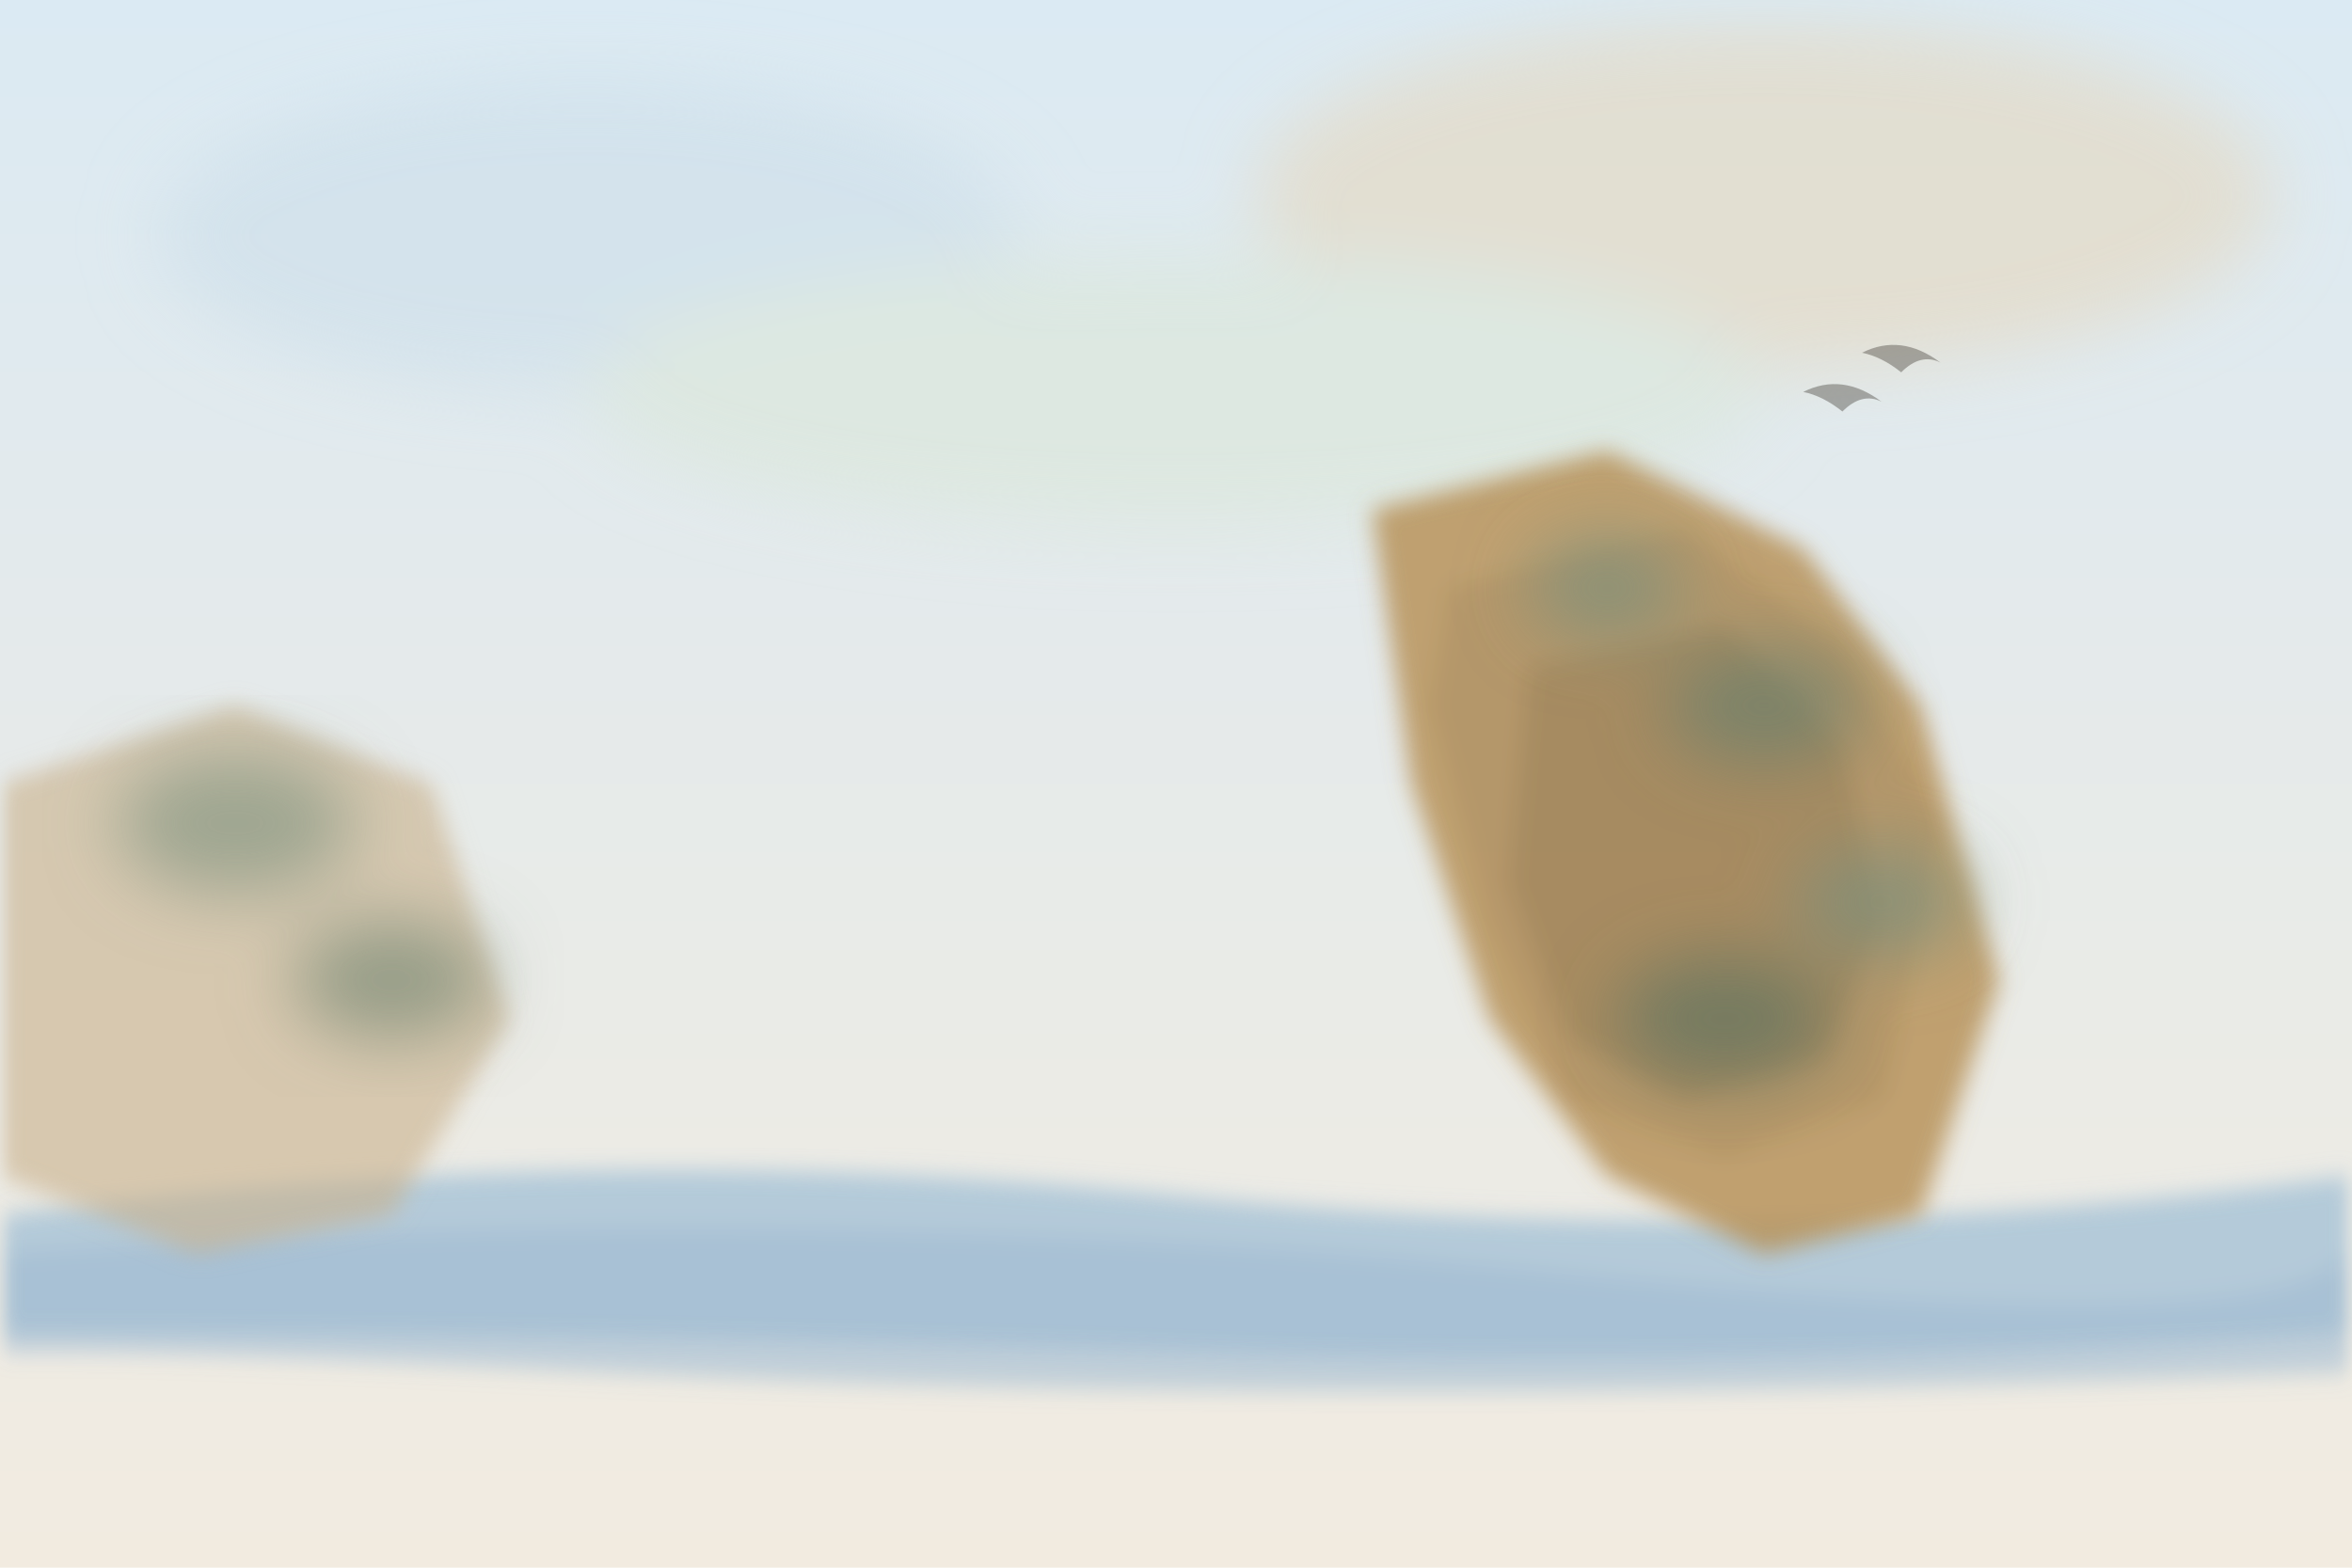
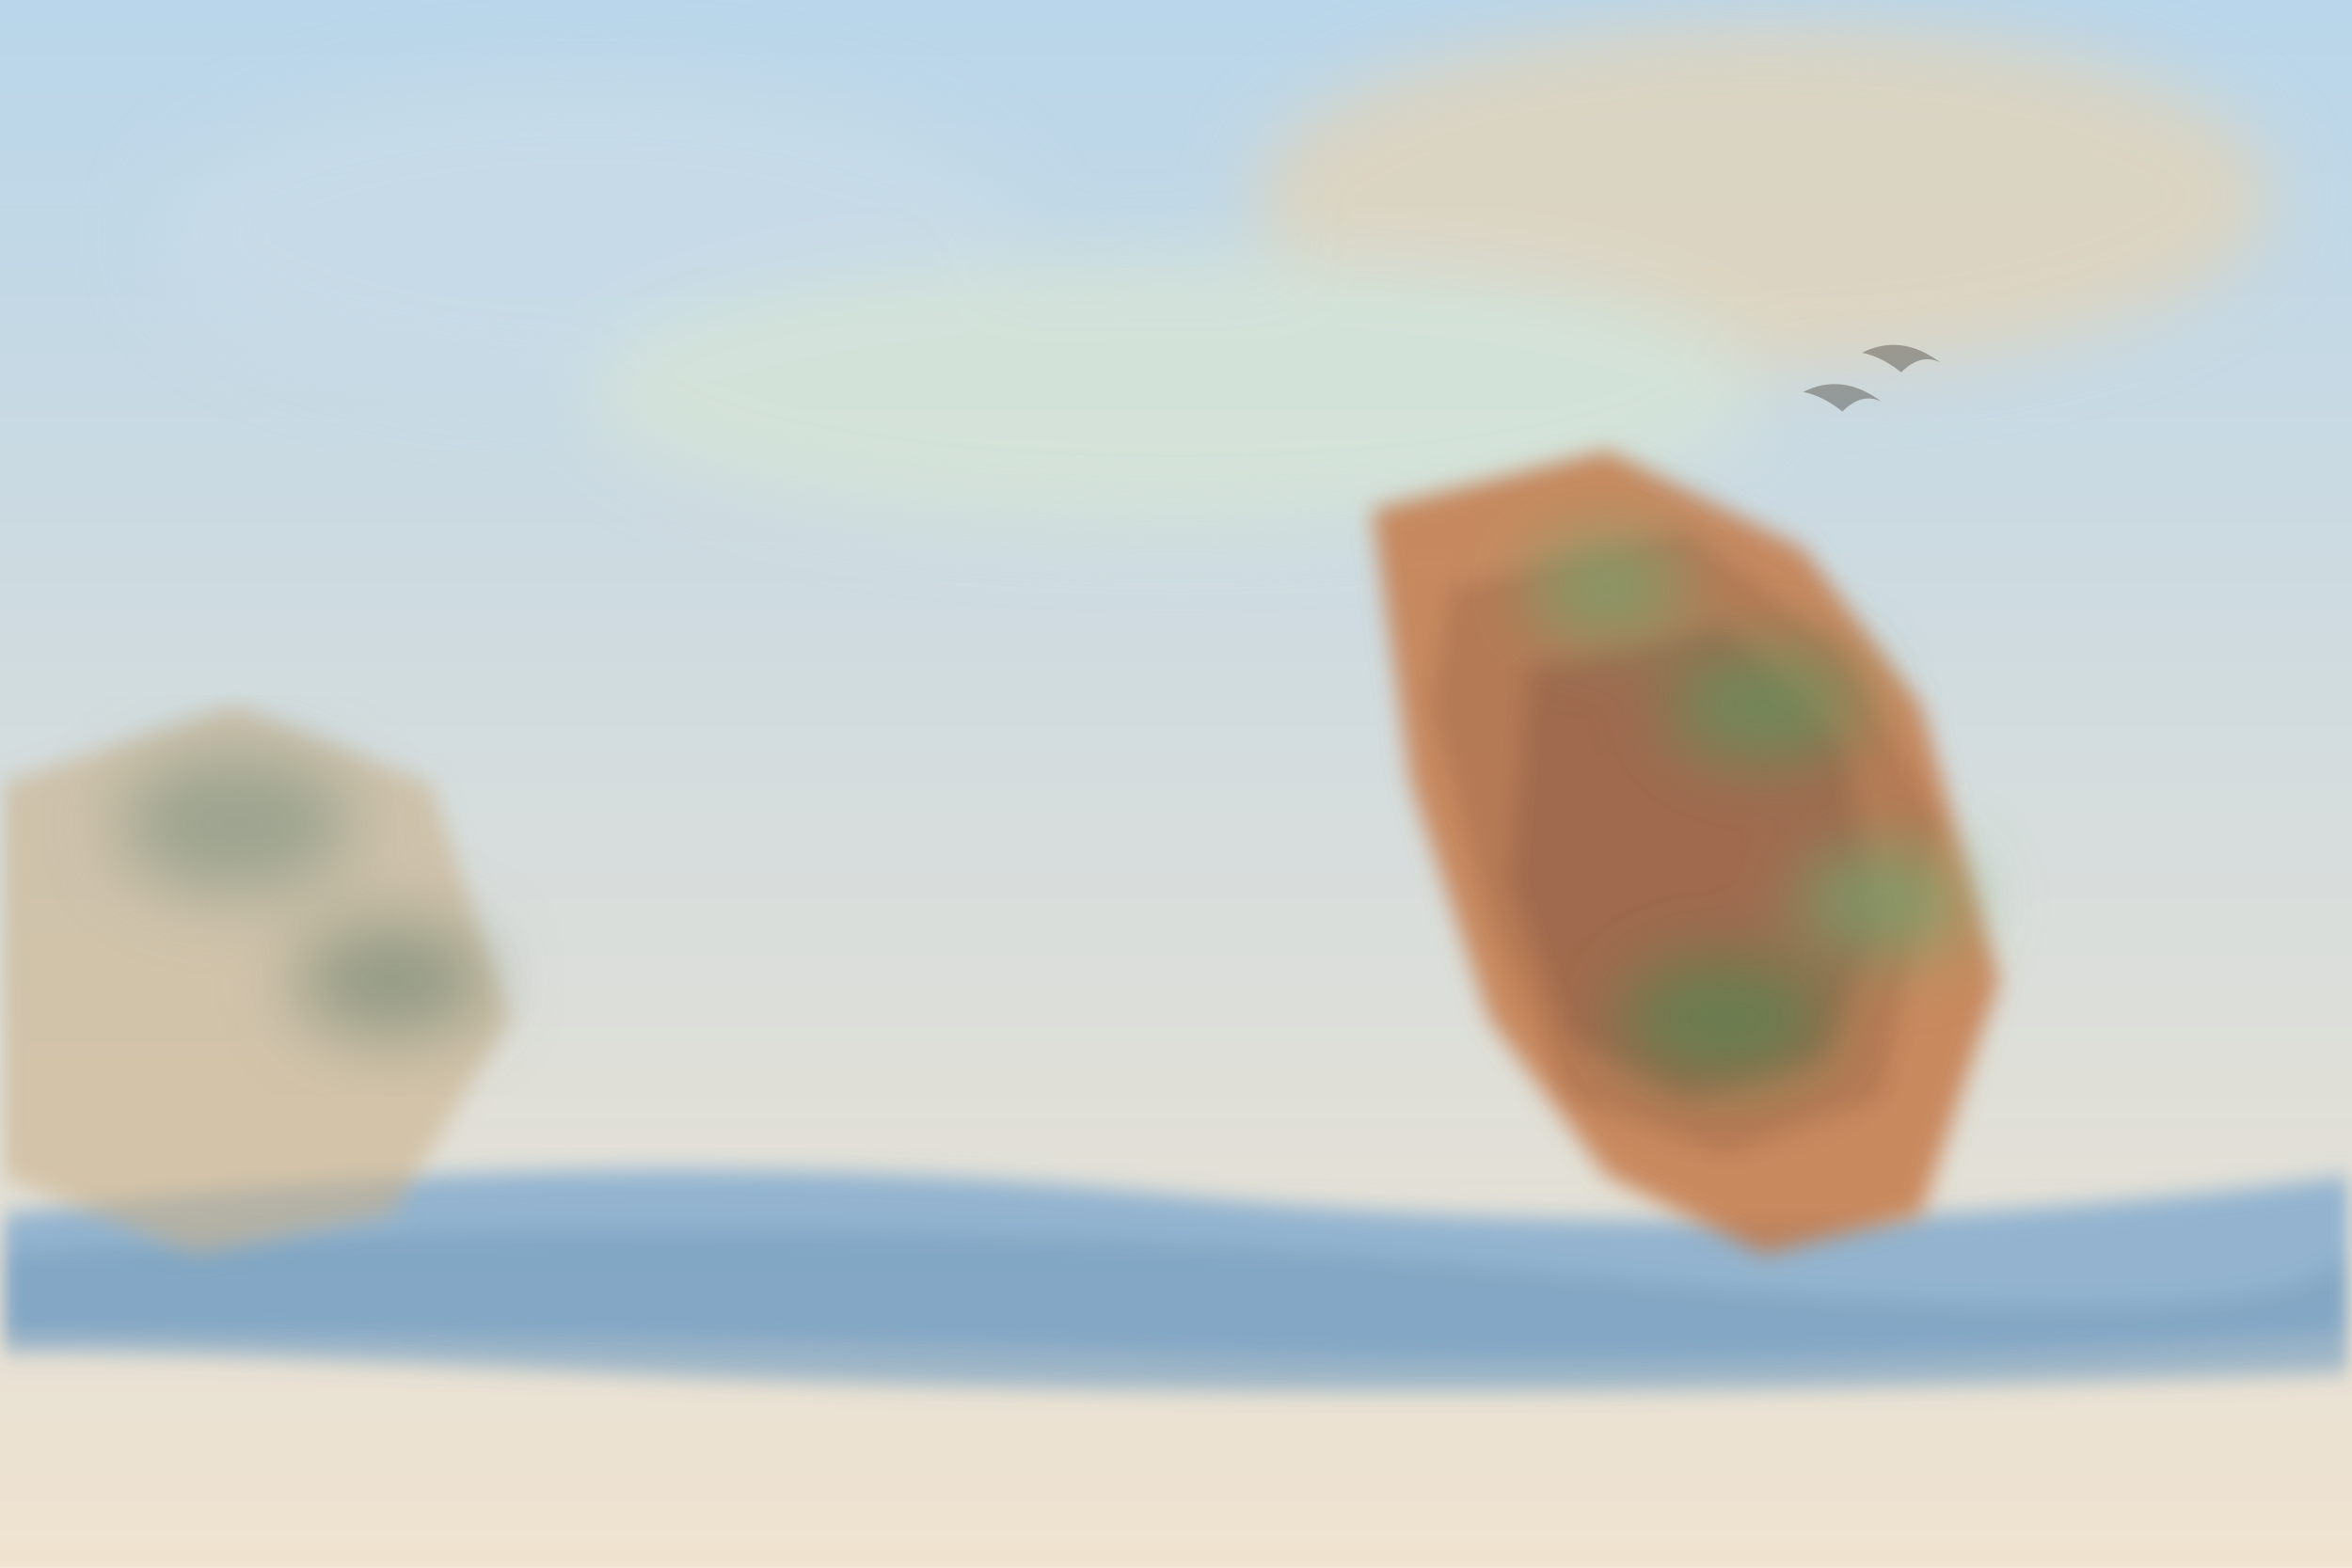
<svg xmlns="http://www.w3.org/2000/svg" viewBox="0 0 1200 800" preserveAspectRatio="xMidYMid slice">
  <defs>
    <linearGradient id="sky" x1="0" y1="0" x2="0" y2="1">
-       <stop offset="0" stop-color="#dbeaf3" />
-       <stop offset="1" stop-color="#f2ebe0" />
+       <stop offset="0" stop-color="#b9d6ea" />
+       <stop offset="1" stop-color="#f0e3d0" />
    </linearGradient>
    <filter id="blur" x="-20%" y="-20%" width="140%" height="140%">
      <feGaussianBlur stdDeviation="18" />
    </filter>
    <filter id="soft" x="-10%" y="-10%" width="120%" height="120%">
      <feGaussianBlur stdDeviation="6" />
    </filter>
  </defs>
  <rect width="1200" height="800" fill="url(#sky)" />
-   <g filter="url(#blur)" opacity="0.5">
+   <g filter="url(#blur)" opacity="0.7">
    <ellipse cx="300" cy="120" rx="220" ry="80" fill="#c9dce8" />
    <ellipse cx="900" cy="100" rx="260" ry="90" fill="#e6d3b3" />
    <ellipse cx="600" cy="200" rx="300" ry="70" fill="#d9e6d4" />
  </g>
  <g filter="url(#soft)" opacity="0.7">
-     <path d="M0 620 Q300 580 600 610 T1200 600 L1200 680 Q900 700 600 690 T0 680 Z" fill="#9bbcd4" />
-     <path d="M0 640 Q400 610 800 650 T1200 630 L1200 700 Q700 720 300 700 T0 700 Z" fill="#7fa6c9" opacity="0.6" />
+     <path d="M0 620 Q300 580 600 610 T1200 600 L1200 680 Q900 700 600 690 T0 680 Z" fill="#6fa0cc" />
+     <path d="M0 640 Q400 610 800 650 T1200 630 L1200 700 Q700 720 300 700 T0 700 Z" fill="#4f86b8" opacity="0.7" />
  </g>
  <g filter="url(#soft)" opacity="0.85">
-     <path d="M700 260 L820 230 L920 280 L980 360 L1020 500 L980 620 L900 640 L820 600 L760 520 L720 400 Z" fill="#b8935a" />
-     <path d="M740 300 L860 270 L940 330 L990 420 L960 560 L880 590 L800 560 L760 470 L730 360 Z" fill="#a6834e" opacity="0.7" />
-     <path d="M780 340 L880 320 L940 380 L960 470 L930 540 L860 560 L800 530 L770 450 Z" fill="#8f7244" opacity="0.6" />
+     <path d="M700 260 L820 230 L920 280 L980 360 L1020 500 L980 620 L900 640 L820 600 L760 520 L720 400 Z" fill="#c47a4a" />
+     <path d="M740 300 L860 270 L940 330 L990 420 L960 560 L880 590 L800 560 L760 470 L730 360 Z" fill="#a8623a" opacity="0.75" />
+     <path d="M780 340 L880 320 L940 380 L960 470 L930 540 L860 560 L800 530 L770 450 Z" fill="#8a4f30" opacity="0.65" />
  </g>
  <g filter="url(#blur)" opacity="0.7">
-     <ellipse cx="820" cy="300" rx="40" ry="26" fill="#7a8f7b" />
-     <ellipse cx="900" cy="360" rx="50" ry="30" fill="#6b7f6c" />
-     <ellipse cx="960" cy="460" rx="45" ry="28" fill="#7a8f7b" />
-     <ellipse cx="880" cy="520" rx="55" ry="32" fill="#5f7360" />
+     <ellipse cx="820" cy="300" rx="40" ry="26" fill="#6fa86f" />
+     <ellipse cx="900" cy="360" rx="50" ry="30" fill="#5d945d" />
+     <ellipse cx="960" cy="460" rx="45" ry="28" fill="#6fa86f" />
+     <ellipse cx="880" cy="520" rx="55" ry="32" fill="#4f854f" />
  </g>
  <g filter="url(#soft)" opacity="0.6">
    <path d="M0 400 L120 360 L220 400 L260 520 L200 620 L100 640 L0 600 Z" fill="#c9b08a" />
  </g>
  <g filter="url(#blur)" opacity="0.6">
    <ellipse cx="120" cy="420" rx="60" ry="36" fill="#7a8f7b" />
    <ellipse cx="200" cy="500" rx="50" ry="30" fill="#6b7f6c" />
  </g>
  <g opacity="0.35">
    <path d="M950 180 Q970 170 990 185 Q980 180 970 190 Q960 182 950 180 Z" fill="#2a241d" />
    <path d="M920 200 Q940 190 960 205 Q950 200 940 210 Q930 202 920 200 Z" fill="#2a241d" />
  </g>
</svg>
